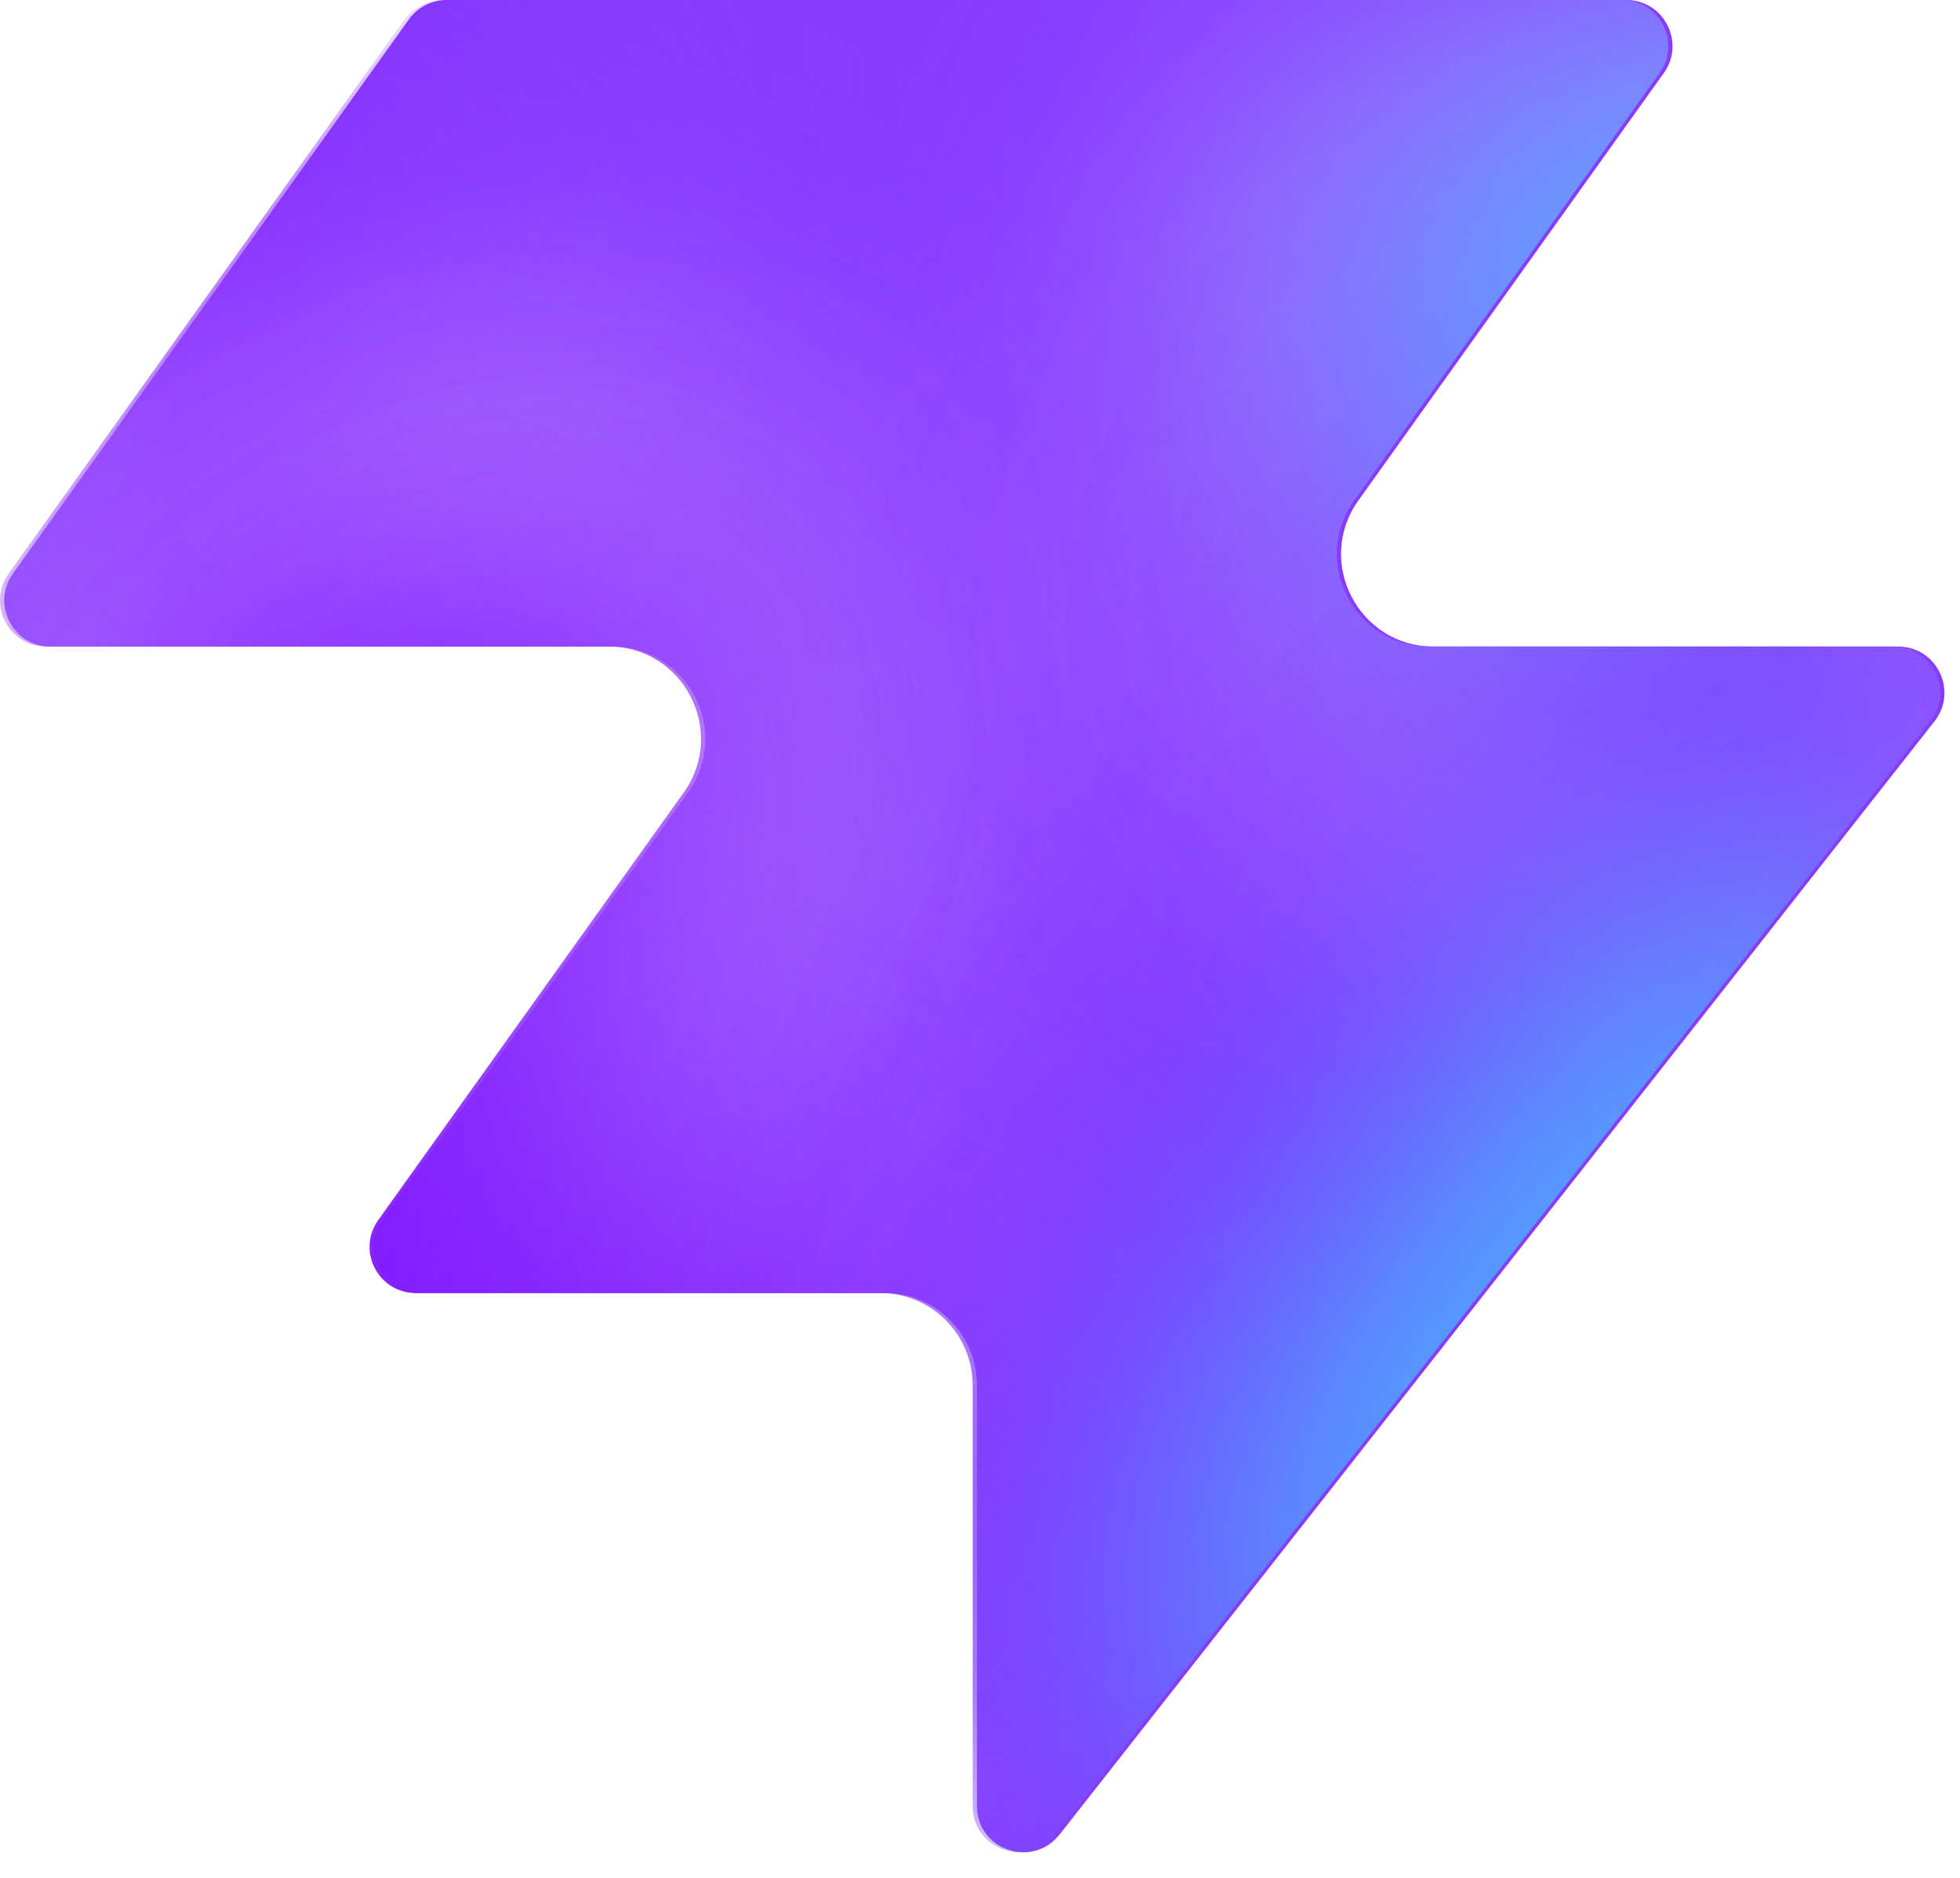
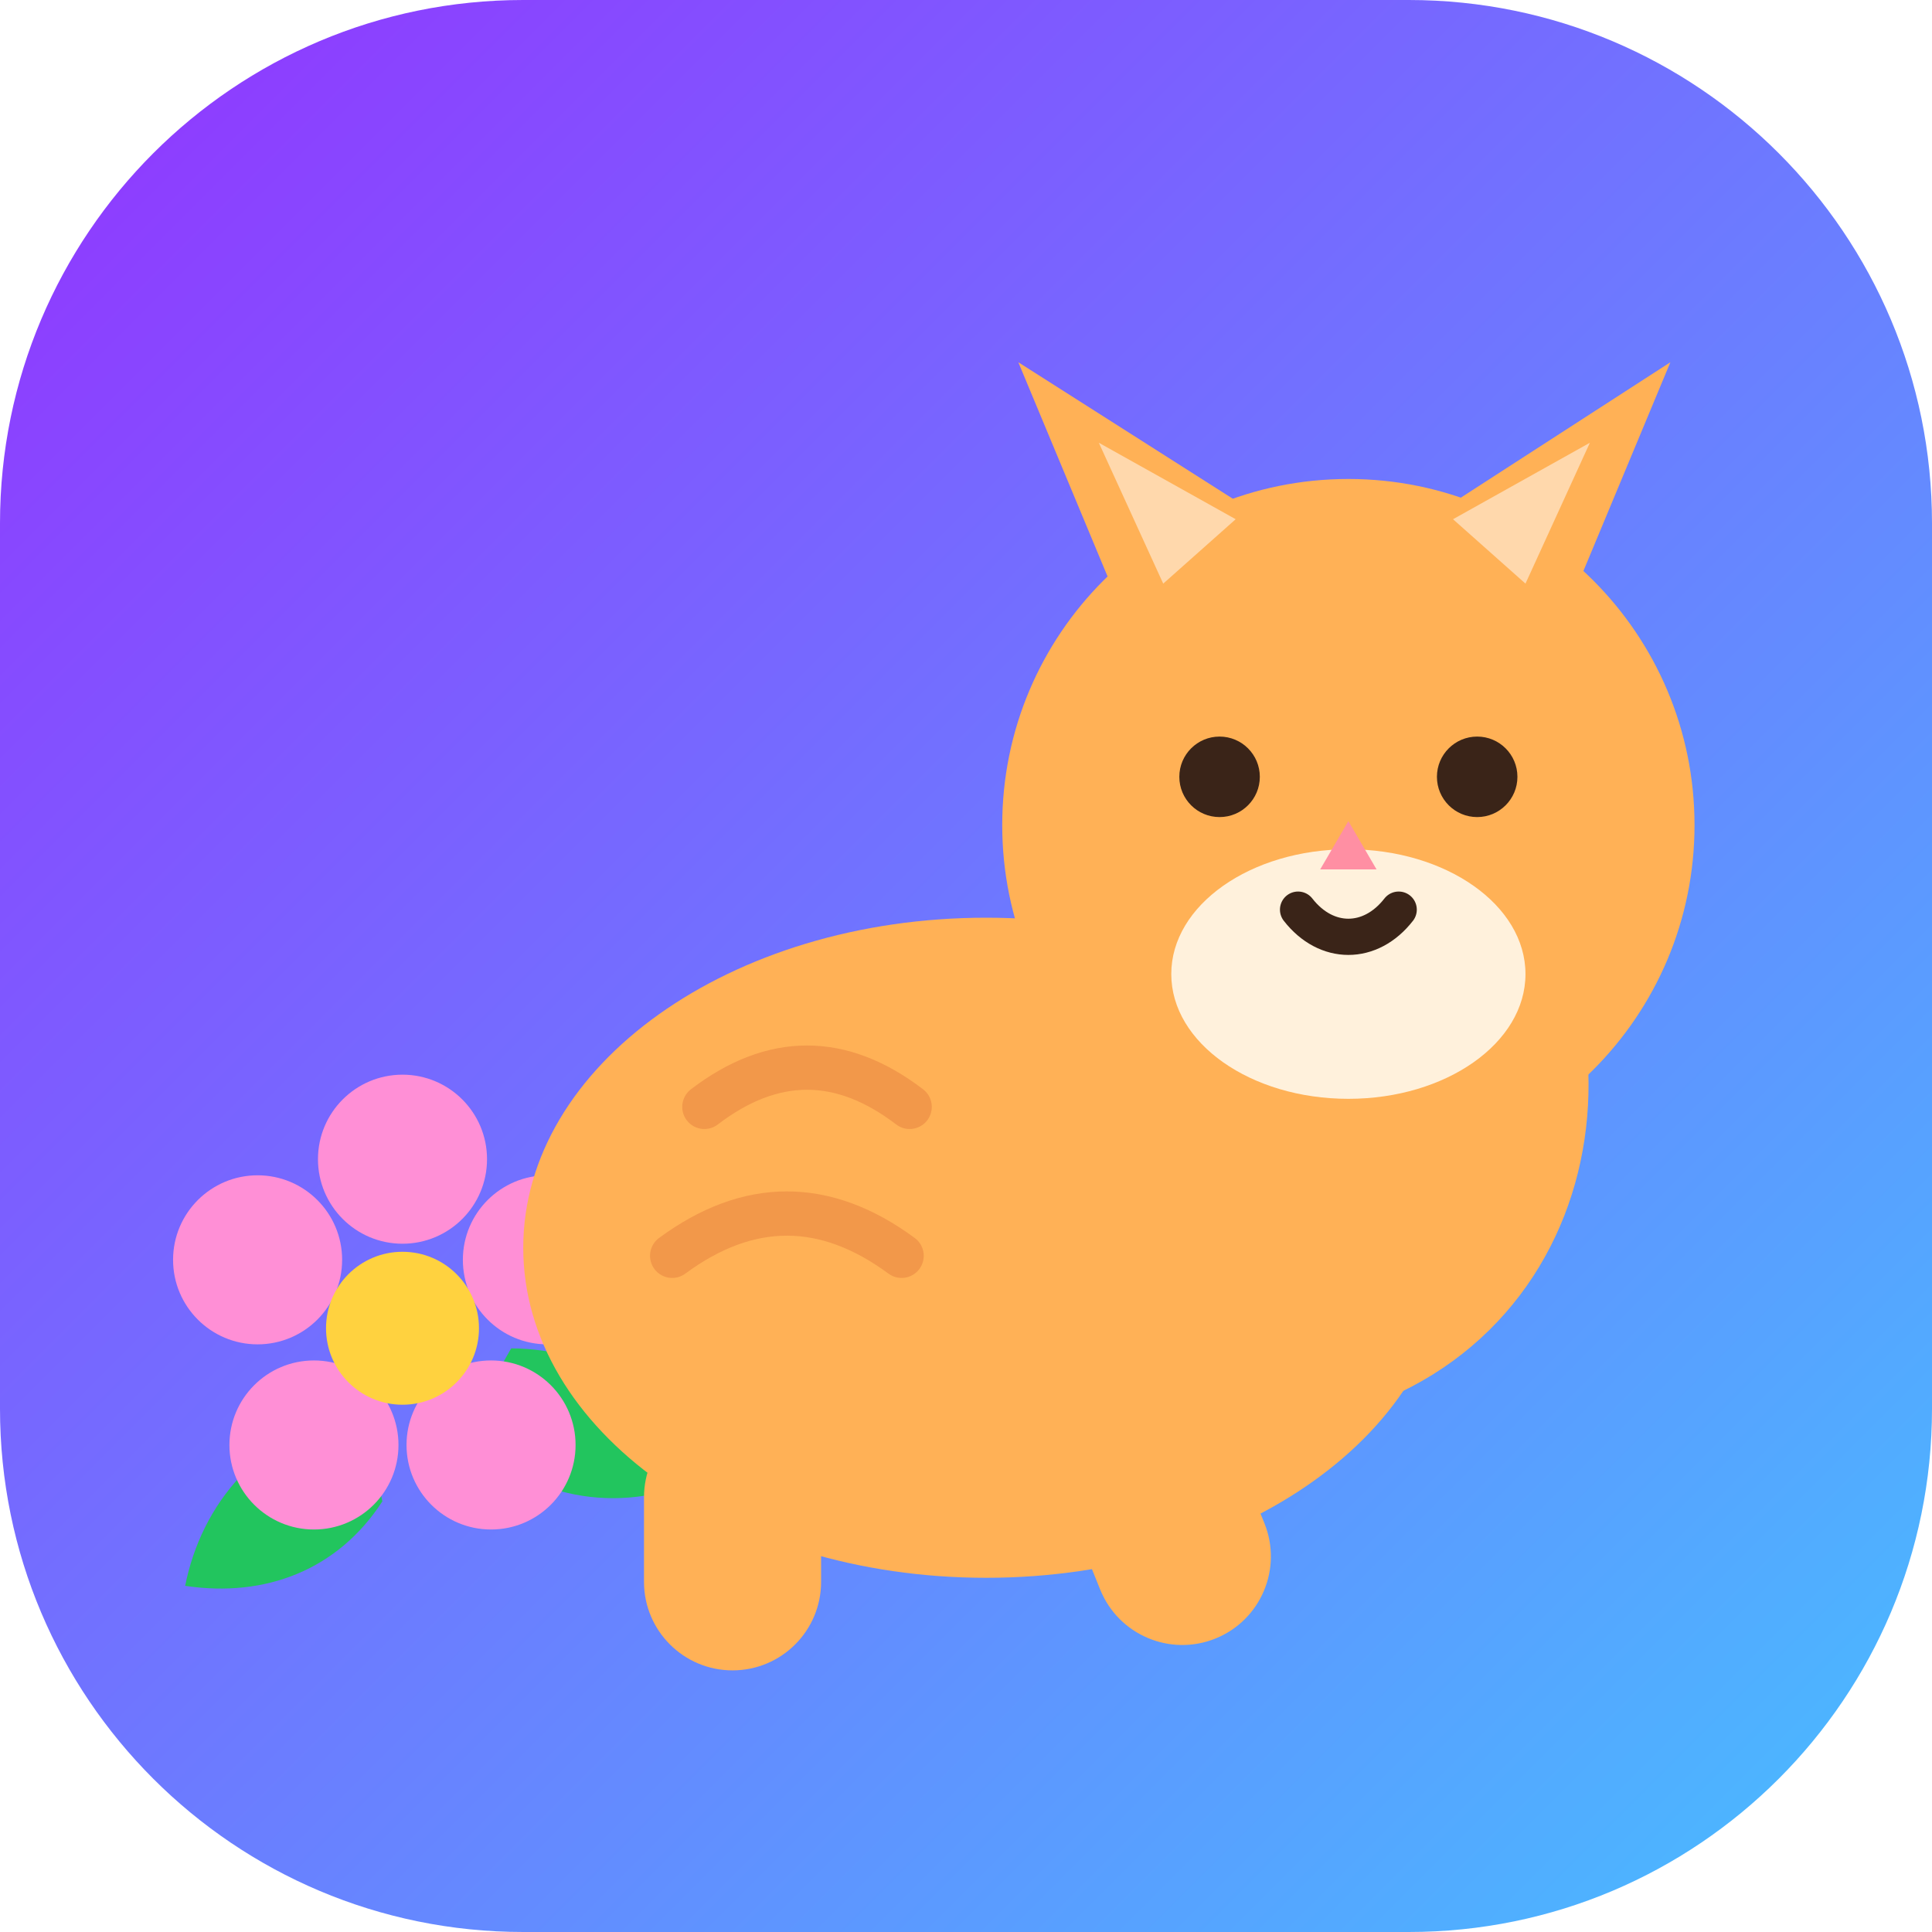
- <svg xmlns="http://www.w3.org/2000/svg" width="48" height="46" fill="none" viewBox="0 0 48 46">
-   <path fill="#863bff" d="M25.946 44.938c-.664.845-2.021.375-2.021-.698V33.937a2.26 2.26 0 0 0-2.262-2.262H10.287c-.92 0-1.456-1.04-.92-1.788l7.48-10.471c1.07-1.497 0-3.578-1.842-3.578H1.237c-.92 0-1.456-1.04-.92-1.788L10.013.474c.214-.297.556-.474.92-.474h28.894c.92 0 1.456 1.04.92 1.788l-7.48 10.471c-1.07 1.498 0 3.579 1.842 3.579h11.377c.943 0 1.473 1.088.89 1.83L25.947 44.94z" style="fill:#863bff;fill:color(display-p3 .525 .23 1);fill-opacity:1" />
-   <mask id="a" width="48" height="46" x="0" y="0" maskUnits="userSpaceOnUse" style="mask-type:alpha">
-     <path fill="#000" d="M25.842 44.938c-.664.844-2.021.375-2.021-.698V33.937a2.26 2.26 0 0 0-2.262-2.262H10.183c-.92 0-1.456-1.04-.92-1.788l7.48-10.471c1.07-1.498 0-3.579-1.842-3.579H1.133c-.92 0-1.456-1.04-.92-1.787L9.91.473c.214-.297.556-.474.92-.474h28.894c.92 0 1.456 1.04.92 1.788l-7.48 10.471c-1.07 1.498 0 3.578 1.842 3.578h11.377c.943 0 1.473 1.088.89 1.832L25.843 44.94z" style="fill:#000;fill-opacity:1" />
-   </mask>
-   <g mask="url(#a)">
-     <g filter="url(#b)">
-       <ellipse cx="5.508" cy="14.704" fill="#ede6ff" rx="5.508" ry="14.704" style="fill:#ede6ff;fill:color(display-p3 .927 .903 1);fill-opacity:1" transform="matrix(.00324 1 1 -.00324 -4.47 31.516)" />
+ <svg xmlns="http://www.w3.org/2000/svg" viewBox="0 0 48 48" width="48" height="48">
+   <defs>
+     <linearGradient id="bg" x1="0" y1="0" x2="48" y2="48" gradientUnits="userSpaceOnUse">
+       <stop offset="0" stop-color="#9333ff" />
+       <stop offset="1" stop-color="#47bfff" />
+     </linearGradient>
+   </defs>
+   <rect width="48" height="48" rx="13" fill="url(#bg)" />
+   <g transform="translate(10,33)">
+     <path d="M-1 2c-2.6.6-4 2.4-4.4 4.4 2 .3 3.8-.4 4.9-2.1" fill="#22c55e" />
+     <path d="M1.5 2.6c1.8 1.8 4.1 2 6 1.1-.9-2-2.7-3.2-4.8-3.2" fill="#22c55e" />
+     <g fill="#ff8fd6">
+       <circle cx="0" cy="-4.2" r="2.1" />
+       <circle cx="3.6" cy="-1.7" r="2.1" />
+       <circle cx="2.2" cy="2.9" r="2.1" />
+       <circle cx="-2.2" cy="2.9" r="2.1" />
+       <circle cx="-3.6" cy="-1.7" r="2.1" />
    </g>
-     <g filter="url(#c)">
-       <ellipse cx="10.399" cy="29.851" fill="#ede6ff" rx="10.399" ry="29.851" style="fill:#ede6ff;fill:color(display-p3 .927 .903 1);fill-opacity:1" transform="matrix(.00324 1 1 -.00324 -39.328 7.883)" />
-     </g>
-     <g filter="url(#d)">
-       <ellipse cx="5.508" cy="30.487" fill="#7e14ff" rx="5.508" ry="30.487" style="fill:#7e14ff;fill:color(display-p3 .492 .077 1);fill-opacity:1" transform="rotate(89.814 -25.913 -14.639)scale(1 -1)" />
-     </g>
-     <g filter="url(#e)">
-       <ellipse cx="5.508" cy="30.599" fill="#7e14ff" rx="5.508" ry="30.599" style="fill:#7e14ff;fill:color(display-p3 .492 .077 1);fill-opacity:1" transform="rotate(89.814 -32.644 -3.334)scale(1 -1)" />
-     </g>
-     <g filter="url(#f)">
-       <ellipse cx="5.508" cy="30.599" fill="#7e14ff" rx="5.508" ry="30.599" style="fill:#7e14ff;fill:color(display-p3 .492 .077 1);fill-opacity:1" transform="matrix(.00324 1 1 -.00324 -34.34 30.47)" />
-     </g>
-     <g filter="url(#g)">
-       <ellipse cx="14.072" cy="22.078" fill="#ede6ff" rx="14.072" ry="22.078" style="fill:#ede6ff;fill:color(display-p3 .927 .903 1);fill-opacity:1" transform="rotate(93.35 24.506 48.493)scale(-1 1)" />
-     </g>
-     <g filter="url(#h)">
-       <ellipse cx="3.47" cy="21.501" fill="#7e14ff" rx="3.47" ry="21.501" style="fill:#7e14ff;fill:color(display-p3 .492 .077 1);fill-opacity:1" transform="rotate(89.009 28.708 47.59)scale(-1 1)" />
-     </g>
-     <g filter="url(#i)">
-       <ellipse cx="3.47" cy="21.501" fill="#7e14ff" rx="3.47" ry="21.501" style="fill:#7e14ff;fill:color(display-p3 .492 .077 1);fill-opacity:1" transform="rotate(89.009 28.708 47.59)scale(-1 1)" />
-     </g>
-     <g filter="url(#j)">
-       <ellipse cx=".387" cy="8.972" fill="#7e14ff" rx="4.407" ry="29.108" style="fill:#7e14ff;fill:color(display-p3 .492 .077 1);fill-opacity:1" transform="rotate(39.51 .387 8.972)" />
-     </g>
-     <g filter="url(#k)">
-       <ellipse cx="47.523" cy="-6.092" fill="#7e14ff" rx="4.407" ry="29.108" style="fill:#7e14ff;fill:color(display-p3 .492 .077 1);fill-opacity:1" transform="rotate(37.892 47.523 -6.092)" />
-     </g>
-     <g filter="url(#l)">
-       <ellipse cx="41.412" cy="6.333" fill="#47bfff" rx="5.971" ry="9.665" style="fill:#47bfff;fill:color(display-p3 .28 .748 1);fill-opacity:1" transform="rotate(37.892 41.412 6.333)" />
-     </g>
-     <g filter="url(#m)">
-       <ellipse cx="-1.879" cy="38.332" fill="#7e14ff" rx="4.407" ry="29.108" style="fill:#7e14ff;fill:color(display-p3 .492 .077 1);fill-opacity:1" transform="rotate(37.892 -1.88 38.332)" />
-     </g>
-     <g filter="url(#n)">
-       <ellipse cx="-1.879" cy="38.332" fill="#7e14ff" rx="4.407" ry="29.108" style="fill:#7e14ff;fill:color(display-p3 .492 .077 1);fill-opacity:1" transform="rotate(37.892 -1.88 38.332)" />
-     </g>
-     <g filter="url(#o)">
-       <ellipse cx="35.651" cy="29.907" fill="#7e14ff" rx="4.407" ry="29.108" style="fill:#7e14ff;fill:color(display-p3 .492 .077 1);fill-opacity:1" transform="rotate(37.892 35.651 29.907)" />
-     </g>
-     <g filter="url(#p)">
-       <ellipse cx="38.418" cy="32.4" fill="#47bfff" rx="5.971" ry="15.297" style="fill:#47bfff;fill:color(display-p3 .28 .748 1);fill-opacity:1" transform="rotate(37.892 38.418 32.4)" />
-     </g>
+     <circle cx="0" cy="0" r="1.9" fill="#ffd23f" />
  </g>
-   <defs>
-     <filter id="b" width="60.045" height="41.654" x="-19.77" y="16.149" color-interpolation-filters="sRGB" filterUnits="userSpaceOnUse">
-       <feFlood flood-opacity="0" result="BackgroundImageFix" />
-       <feBlend in="SourceGraphic" in2="BackgroundImageFix" result="shape" />
-       <feGaussianBlur result="effect1_foregroundBlur_2002_17158" stdDeviation="7.659" />
-     </filter>
-     <filter id="c" width="90.34" height="51.437" x="-54.613" y="-7.533" color-interpolation-filters="sRGB" filterUnits="userSpaceOnUse">
-       <feFlood flood-opacity="0" result="BackgroundImageFix" />
-       <feBlend in="SourceGraphic" in2="BackgroundImageFix" result="shape" />
-       <feGaussianBlur result="effect1_foregroundBlur_2002_17158" stdDeviation="7.659" />
-     </filter>
-     <filter id="d" width="79.355" height="29.4" x="-49.64" y="2.03" color-interpolation-filters="sRGB" filterUnits="userSpaceOnUse">
-       <feFlood flood-opacity="0" result="BackgroundImageFix" />
-       <feBlend in="SourceGraphic" in2="BackgroundImageFix" result="shape" />
-       <feGaussianBlur result="effect1_foregroundBlur_2002_17158" stdDeviation="4.596" />
-     </filter>
-     <filter id="e" width="79.579" height="29.4" x="-45.045" y="20.029" color-interpolation-filters="sRGB" filterUnits="userSpaceOnUse">
-       <feFlood flood-opacity="0" result="BackgroundImageFix" />
-       <feBlend in="SourceGraphic" in2="BackgroundImageFix" result="shape" />
-       <feGaussianBlur result="effect1_foregroundBlur_2002_17158" stdDeviation="4.596" />
-     </filter>
-     <filter id="f" width="79.579" height="29.4" x="-43.513" y="21.178" color-interpolation-filters="sRGB" filterUnits="userSpaceOnUse">
-       <feFlood flood-opacity="0" result="BackgroundImageFix" />
-       <feBlend in="SourceGraphic" in2="BackgroundImageFix" result="shape" />
-       <feGaussianBlur result="effect1_foregroundBlur_2002_17158" stdDeviation="4.596" />
-     </filter>
-     <filter id="g" width="74.749" height="58.852" x="15.756" y="-17.901" color-interpolation-filters="sRGB" filterUnits="userSpaceOnUse">
-       <feFlood flood-opacity="0" result="BackgroundImageFix" />
-       <feBlend in="SourceGraphic" in2="BackgroundImageFix" result="shape" />
-       <feGaussianBlur result="effect1_foregroundBlur_2002_17158" stdDeviation="7.659" />
-     </filter>
-     <filter id="h" width="61.377" height="25.362" x="23.548" y="2.284" color-interpolation-filters="sRGB" filterUnits="userSpaceOnUse">
-       <feFlood flood-opacity="0" result="BackgroundImageFix" />
-       <feBlend in="SourceGraphic" in2="BackgroundImageFix" result="shape" />
-       <feGaussianBlur result="effect1_foregroundBlur_2002_17158" stdDeviation="4.596" />
-     </filter>
-     <filter id="i" width="61.377" height="25.362" x="23.548" y="2.284" color-interpolation-filters="sRGB" filterUnits="userSpaceOnUse">
-       <feFlood flood-opacity="0" result="BackgroundImageFix" />
-       <feBlend in="SourceGraphic" in2="BackgroundImageFix" result="shape" />
-       <feGaussianBlur result="effect1_foregroundBlur_2002_17158" stdDeviation="4.596" />
-     </filter>
-     <filter id="j" width="56.045" height="63.649" x="-27.636" y="-22.853" color-interpolation-filters="sRGB" filterUnits="userSpaceOnUse">
-       <feFlood flood-opacity="0" result="BackgroundImageFix" />
-       <feBlend in="SourceGraphic" in2="BackgroundImageFix" result="shape" />
-       <feGaussianBlur result="effect1_foregroundBlur_2002_17158" stdDeviation="4.596" />
-     </filter>
-     <filter id="k" width="54.814" height="64.646" x="20.116" y="-38.415" color-interpolation-filters="sRGB" filterUnits="userSpaceOnUse">
-       <feFlood flood-opacity="0" result="BackgroundImageFix" />
-       <feBlend in="SourceGraphic" in2="BackgroundImageFix" result="shape" />
-       <feGaussianBlur result="effect1_foregroundBlur_2002_17158" stdDeviation="4.596" />
-     </filter>
-     <filter id="l" width="33.541" height="35.313" x="24.641" y="-11.323" color-interpolation-filters="sRGB" filterUnits="userSpaceOnUse">
-       <feFlood flood-opacity="0" result="BackgroundImageFix" />
-       <feBlend in="SourceGraphic" in2="BackgroundImageFix" result="shape" />
-       <feGaussianBlur result="effect1_foregroundBlur_2002_17158" stdDeviation="4.596" />
-     </filter>
-     <filter id="m" width="54.814" height="64.646" x="-29.286" y="6.009" color-interpolation-filters="sRGB" filterUnits="userSpaceOnUse">
-       <feFlood flood-opacity="0" result="BackgroundImageFix" />
-       <feBlend in="SourceGraphic" in2="BackgroundImageFix" result="shape" />
-       <feGaussianBlur result="effect1_foregroundBlur_2002_17158" stdDeviation="4.596" />
-     </filter>
-     <filter id="n" width="54.814" height="64.646" x="-29.286" y="6.009" color-interpolation-filters="sRGB" filterUnits="userSpaceOnUse">
-       <feFlood flood-opacity="0" result="BackgroundImageFix" />
-       <feBlend in="SourceGraphic" in2="BackgroundImageFix" result="shape" />
-       <feGaussianBlur result="effect1_foregroundBlur_2002_17158" stdDeviation="4.596" />
-     </filter>
-     <filter id="o" width="54.814" height="64.646" x="8.244" y="-2.416" color-interpolation-filters="sRGB" filterUnits="userSpaceOnUse">
-       <feFlood flood-opacity="0" result="BackgroundImageFix" />
-       <feBlend in="SourceGraphic" in2="BackgroundImageFix" result="shape" />
-       <feGaussianBlur result="effect1_foregroundBlur_2002_17158" stdDeviation="4.596" />
-     </filter>
-     <filter id="p" width="39.409" height="43.623" x="18.713" y="10.588" color-interpolation-filters="sRGB" filterUnits="userSpaceOnUse">
-       <feFlood flood-opacity="0" result="BackgroundImageFix" />
-       <feBlend in="SourceGraphic" in2="BackgroundImageFix" result="shape" />
-       <feGaussianBlur result="effect1_foregroundBlur_2002_17158" stdDeviation="4.596" />
-     </filter>
-   </defs>
+   <path d="M30 33.5c6.6.3 8.9-5.6 6.6-10.1-1.6-3.1-5.5-3.9-6.8-1" fill="none" stroke="#ffb156" stroke-width="4" stroke-linecap="round" />
+   <rect x="16" y="35" width="4.4" height="6.5" rx="2.2" fill="#ffb156" />
+   <rect x="26.5" y="33" width="4.4" height="8" rx="2.2" fill="#ffb156" transform="rotate(-22 28.7 37)" />
+   <ellipse cx="24.5" cy="31" rx="11.5" ry="8.2" fill="#ffb156" />
+   <path d="M17.5 27.5c1.7-1.3 3.4-1.3 5.1 0M16.7 31.2c1.9-1.4 3.8-1.4 5.7 0" stroke="#f2984a" stroke-width="1.1" fill="none" stroke-linecap="round" />
+   <circle cx="33.5" cy="20.5" r="8.6" fill="#ffb156" />
+   <path d="M27.8 15 25.3 9 31.9 13.2Z" fill="#ffb156" />
+   <path d="M39 15 41.5 9 35 13.2Z" fill="#ffb156" />
+   <path d="M28.9 14.5 27.3 11 30.7 12.9Z" fill="#ffd8ac" />
+   <path d="M37.9 14.5 39.5 11 36.1 12.9Z" fill="#ffd8ac" />
+   <ellipse cx="33.5" cy="24.2" rx="4.4" ry="3.1" fill="#fff1dc" />
+   <circle cx="30.3" cy="19.3" r="1" fill="#3a2418" />
+   <circle cx="36.7" cy="19.3" r="1" fill="#3a2418" />
+   <path d="M34.2 21.6 33.5 20.4 32.8 21.6Z" fill="#ff8fa3" />
+   <path d="M32.25 22.6c.7.9 1.8.9 2.5 0" stroke="#3a2418" stroke-width=".9" fill="none" stroke-linecap="round" />
</svg>
